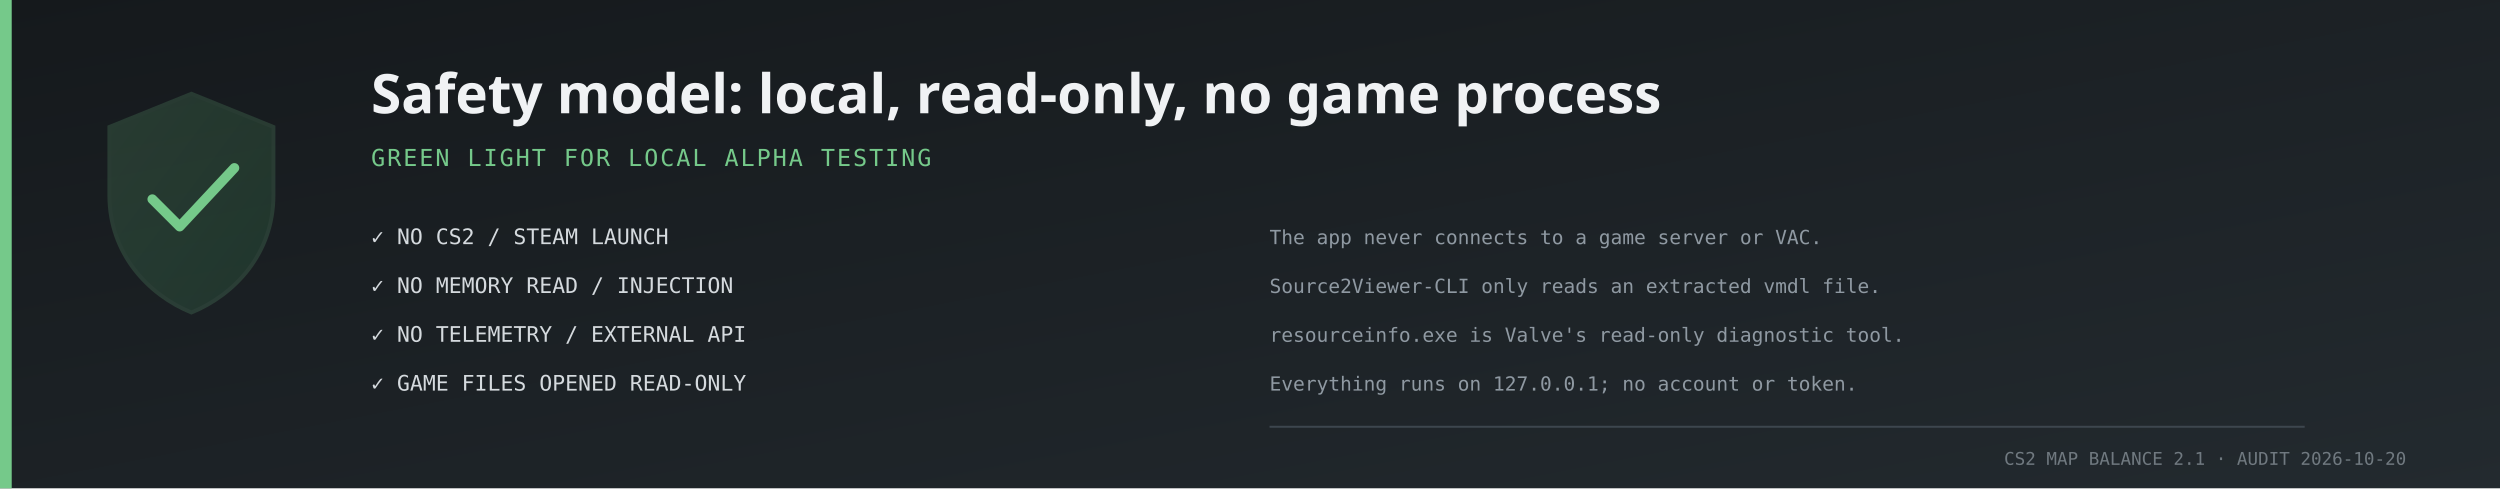
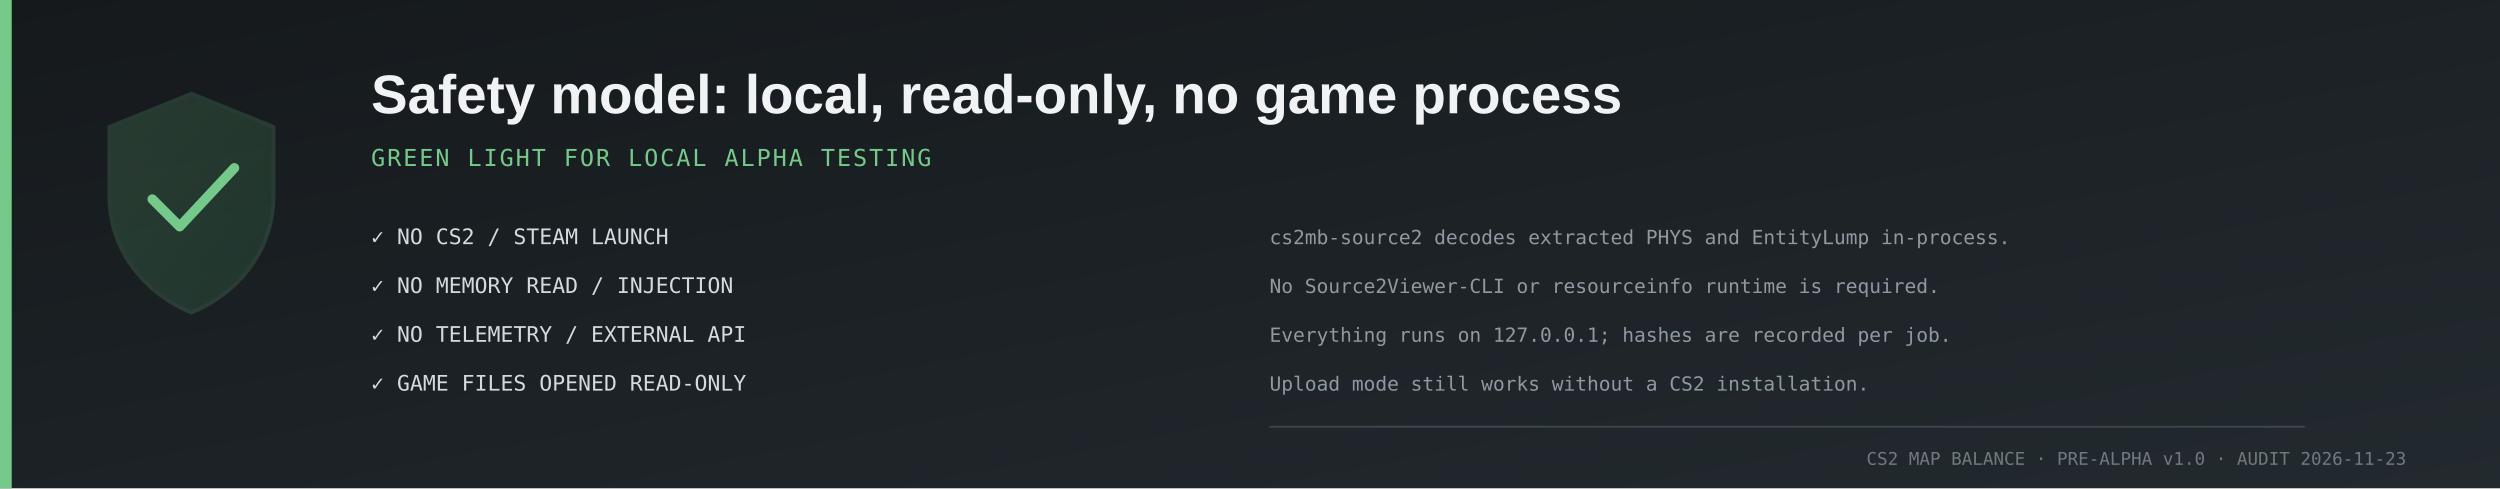
<svg xmlns="http://www.w3.org/2000/svg" width="1280" height="250" viewBox="0 0 1280 250" role="img" aria-labelledby="title desc">
  <defs>
    <linearGradient id="bg" x1="0" y1="0" x2="1" y2="1">
      <stop offset="0" stop-color="#15191c" />
      <stop offset="1" stop-color="#232a2f" />
    </linearGradient>
    <linearGradient id="shield" x1="0" y1="0" x2="1" y2="1">
      <stop offset="0" stop-color="#75c98a" />
      <stop offset="1" stop-color="#3e9d5a" />
    </linearGradient>
  </defs>
  <rect width="1280" height="250" fill="url(#bg)" />
  <rect x="0" y="0" width="6" height="250" fill="#75c98a" />
  <g transform="translate(48 48)">
-     <path d="M50 0 L92 17 V52 C92 82 72 103 50 112 C28 103 8 82 8 52 V17 Z" fill="url(#shield)" opacity=".18" stroke="#75c98a" stroke-width="2" />
-     <path d="M30 54 L44 68 L72 38" fill="none" stroke="#75c98a" stroke-width="5" stroke-linecap="round" stroke-linejoin="round" />
+     <path d="M50 0L92 17V52C92 82 72 103 50 112C28 103 8 82 8 52V17Z" fill="url(#shield)" opacity=".18" stroke="#75c98a" stroke-width="2" />
+     <path d="M30 54L44 68L72 38" fill="none" stroke="#75c98a" stroke-width="5" stroke-linecap="round" stroke-linejoin="round" />
  </g>
-   <g font-family="Segoe UI, sans-serif">
+   <g font-family="Segoe UI, Arial, sans-serif">
    <text x="190" y="58" font-size="28" font-weight="700" fill="#f0f2f4">Safety model: local, read-only, no game process</text>
    <text x="190" y="85" font-family="Consolas, monospace" font-size="12" fill="#75c98a" letter-spacing="1">GREEN LIGHT FOR LOCAL ALPHA TESTING</text>
    <g font-family="Consolas, monospace" font-size="11" fill="#d5dade">
      <text x="190" y="125">✓ NO CS2 / STEAM LAUNCH</text>
      <text x="190" y="150">✓ NO MEMORY READ / INJECTION</text>
      <text x="190" y="175">✓ NO TELEMETRY / EXTERNAL API</text>
      <text x="190" y="200">✓ GAME FILES OPENED READ-ONLY</text>
    </g>
    <g font-family="Consolas, monospace" font-size="10" fill="#8f99a2">
-       <text x="650" y="125">The app never connects to a game server or VAC.</text>
-       <text x="650" y="150">Source2Viewer-CLI only reads an extracted vmdl file.</text>
-       <text x="650" y="175">resourceinfo.exe is Valve's read-only diagnostic tool.</text>
-       <text x="650" y="200">Everything runs on 127.0.0.1; no account or token.</text>
+       <text x="650" y="125">cs2mb-source2 decodes extracted PHYS and EntityLump in-process.</text>
+       <text x="650" y="150">No Source2Viewer-CLI or resourceinfo runtime is required.</text>
+       <text x="650" y="175">Everything runs on 127.0.0.1; hashes are recorded per job.</text>
+       <text x="650" y="200">Upload mode still works without a CS2 installation.</text>
    </g>
  </g>
  <rect x="650" y="218" width="530" height="1" fill="#3d464e" />
-   <text x="1232" y="238" text-anchor="end" font-family="Consolas, monospace" font-size="9" fill="#707980">CS2 MAP BALANCE 2.1 · AUDIT 2026-10-20</text>
+   <text x="1232" y="238" text-anchor="end" font-family="Consolas, monospace" font-size="9" fill="#707980">CS2 MAP BALANCE · PRE-ALPHA v1.0 · AUDIT 2026-11-23</text>
</svg>
